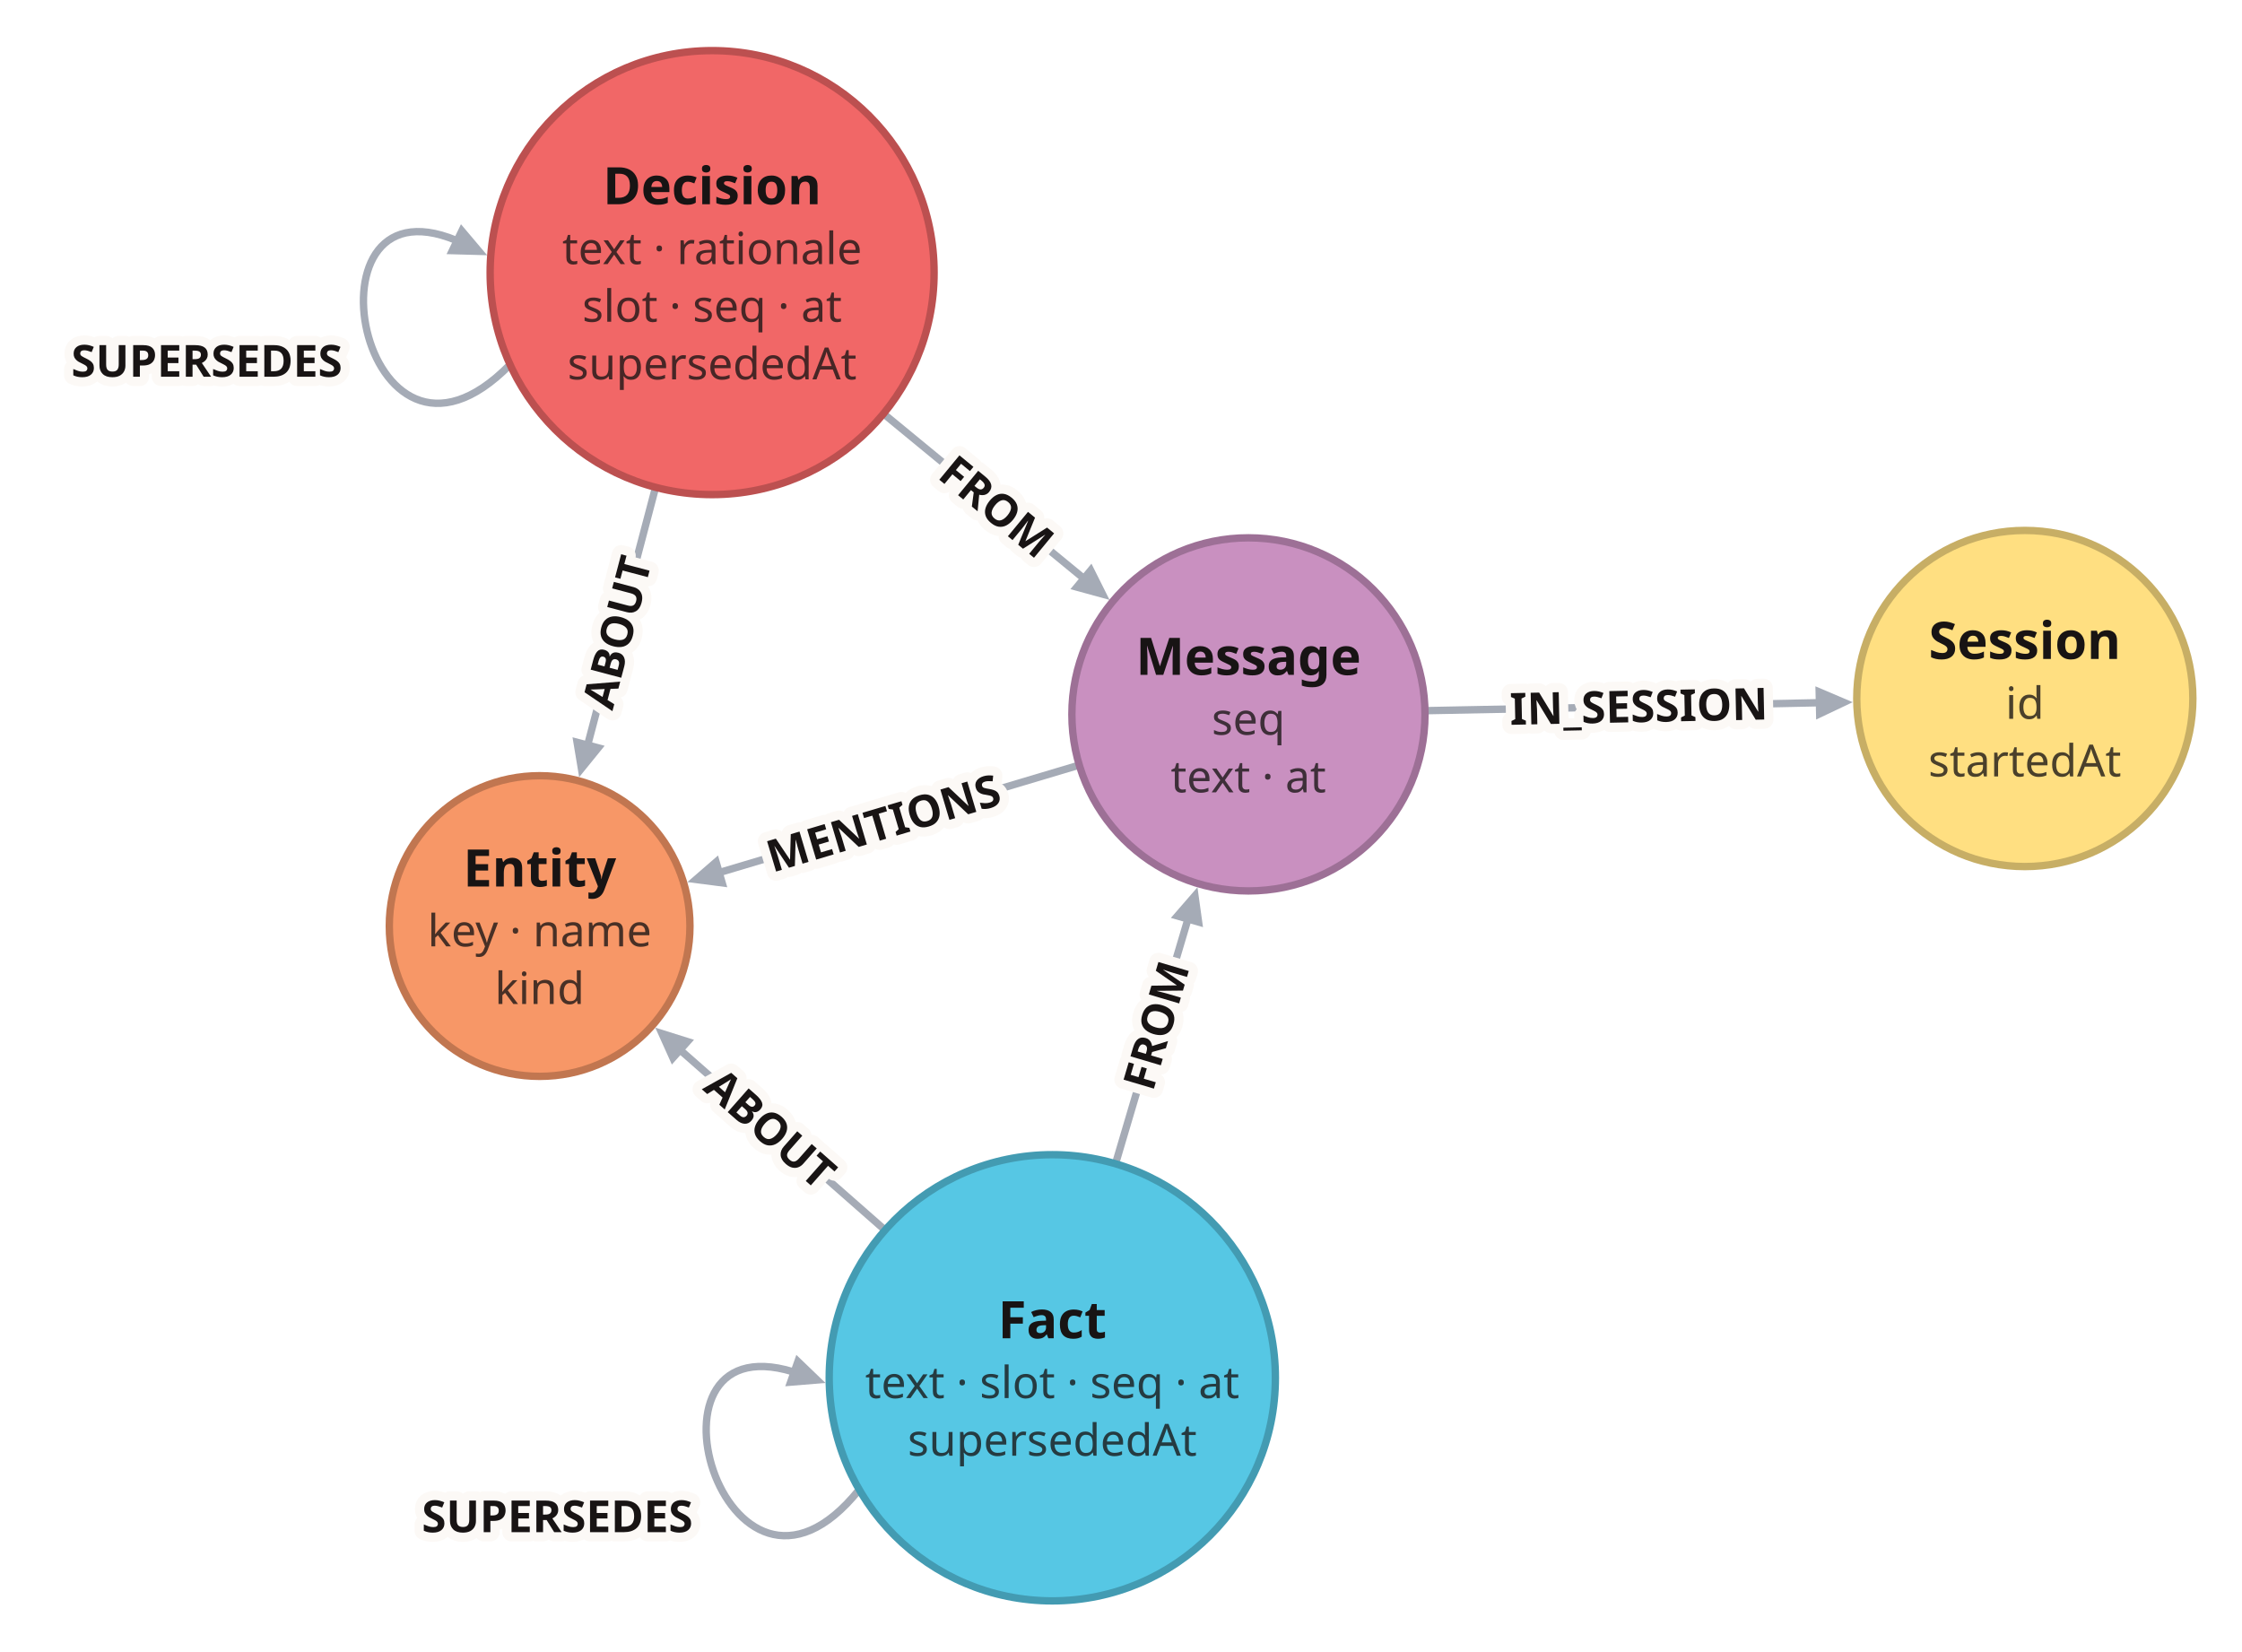
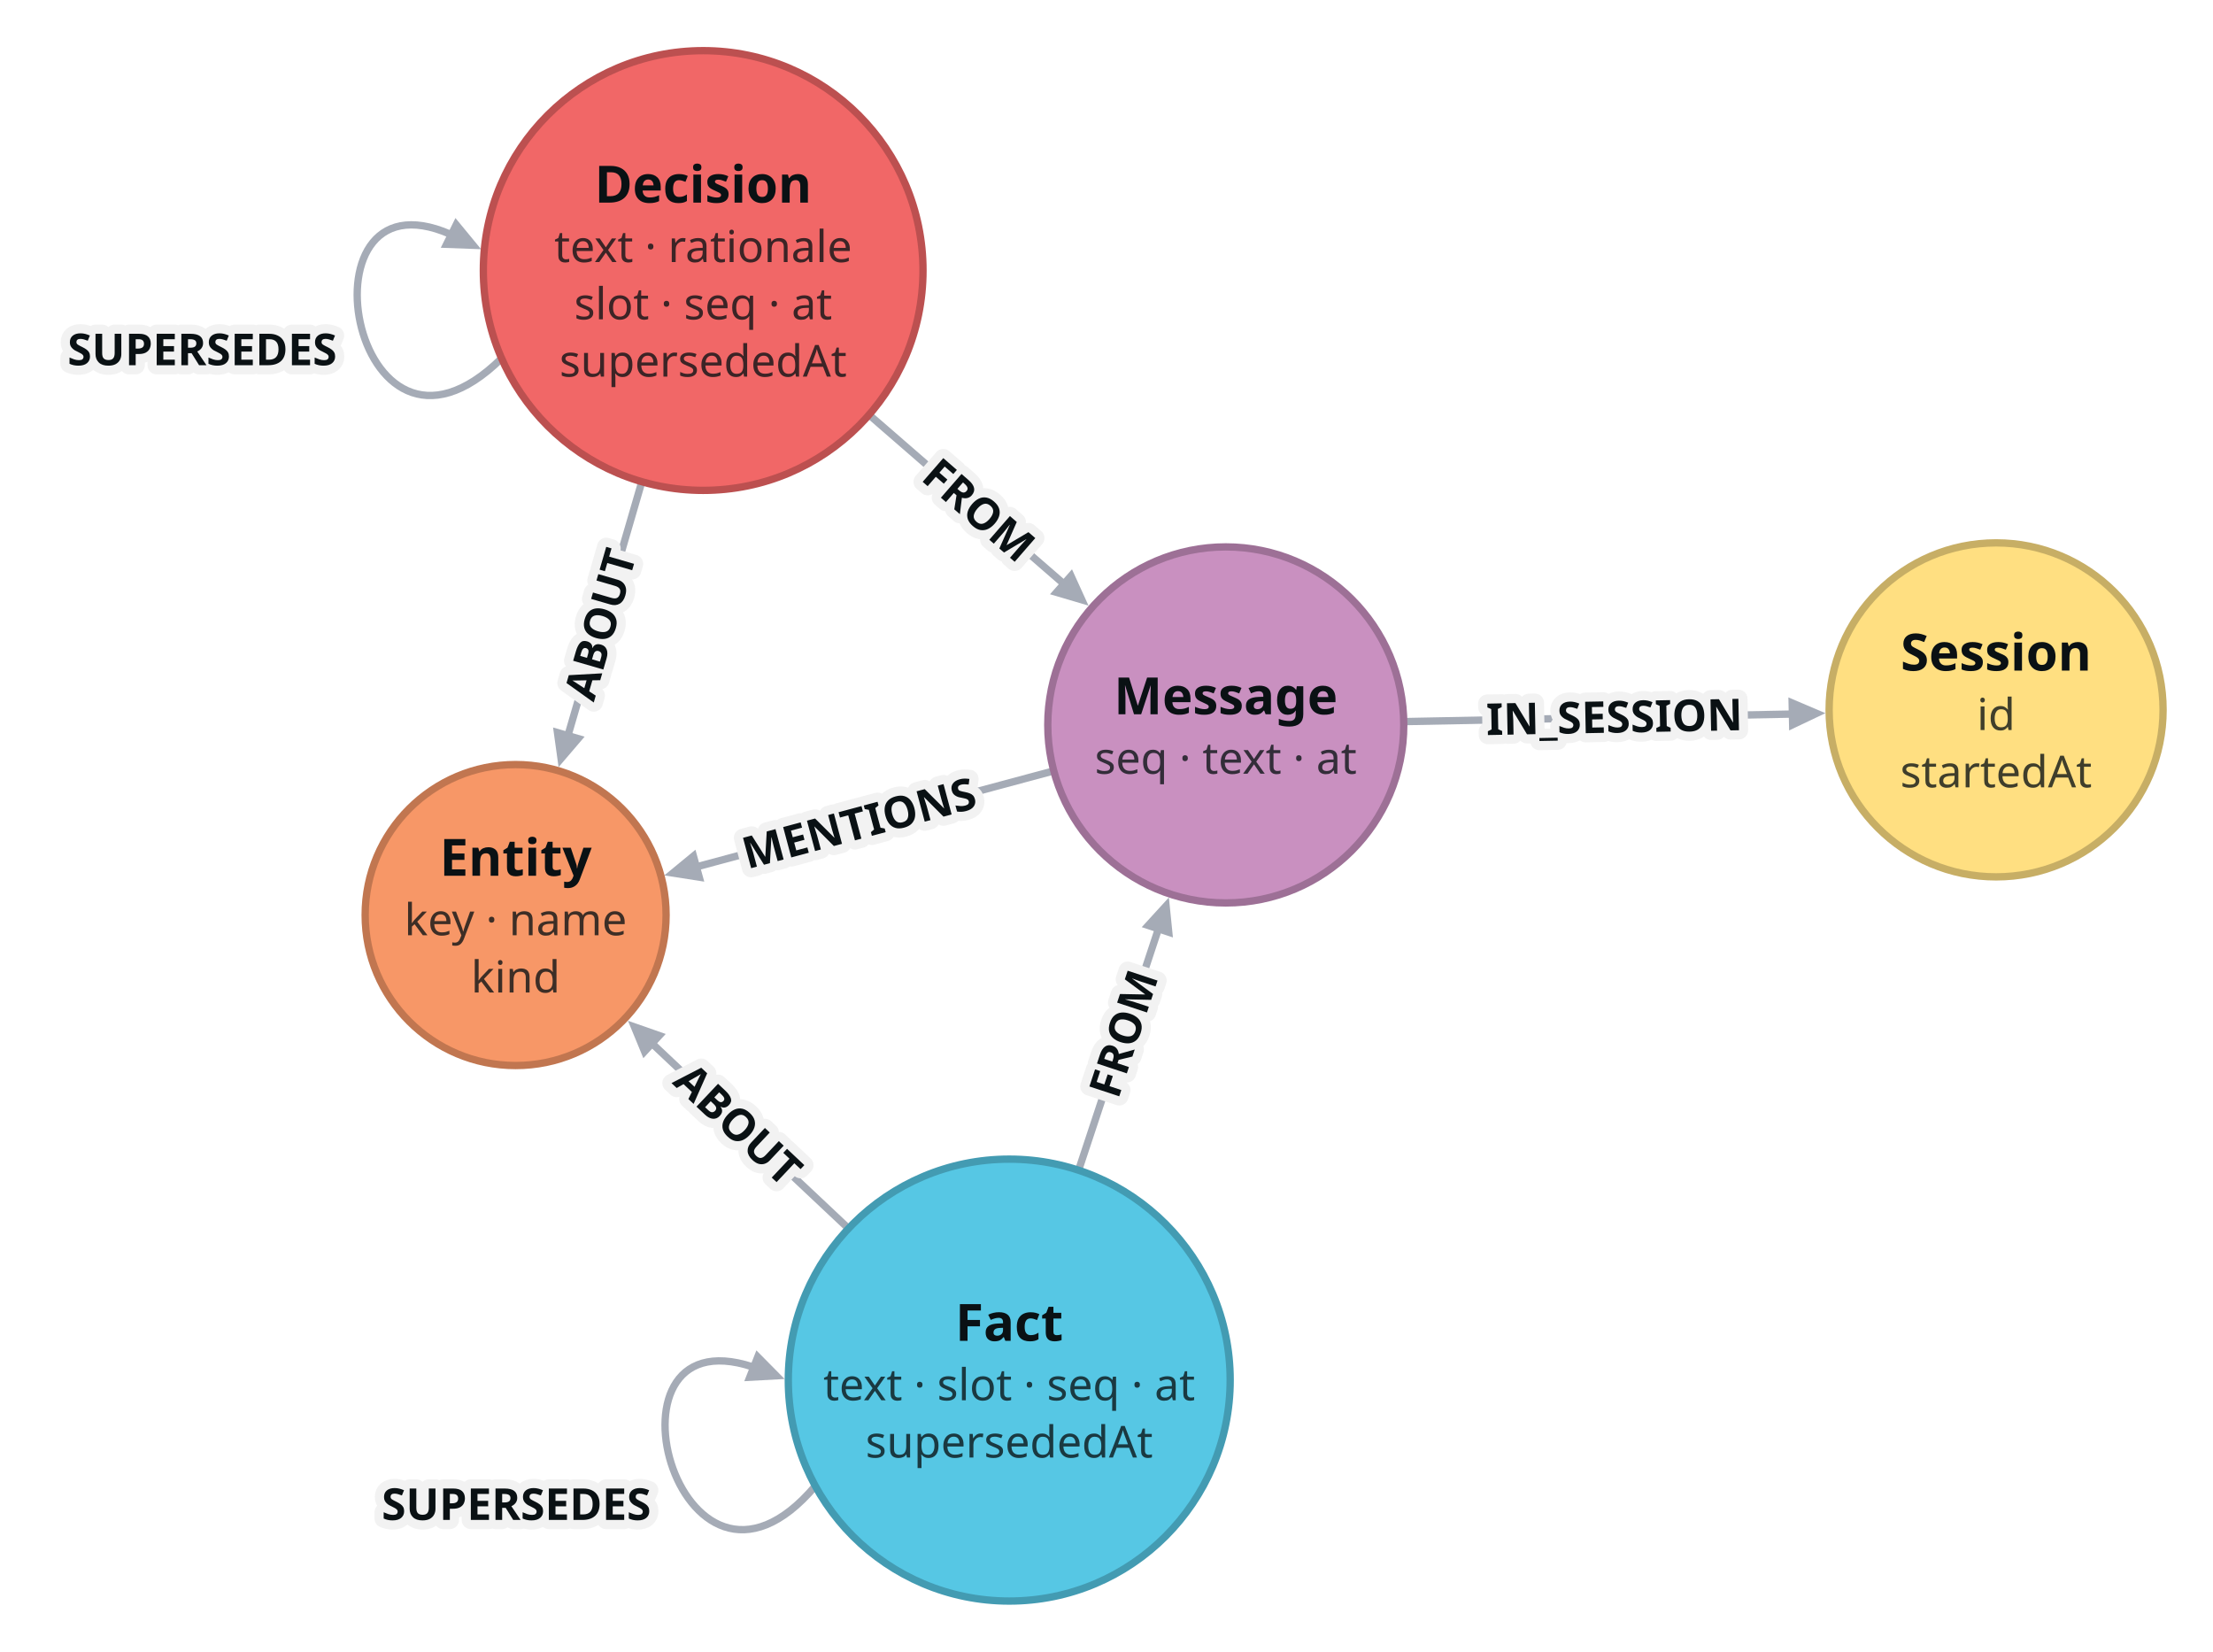
- <svg xmlns="http://www.w3.org/2000/svg" id="d-agent-memory-1-light" width="100%" style="max-width: 607px;" viewBox="-302 -216 607 447" role="img" aria-labelledby="d-agent-memory-1-light-title d-agent-memory-1-light-desc">
-   <style>#d-agent-memory-1-light{font-family:"Public Sans",system-ui,sans-serif}#d-agent-memory-1-light text{text-anchor:middle}#d-agent-memory-1-light .rel{fill:none;stroke:#A5ABB6;stroke-width:2}#d-agent-memory-1-light .dash{stroke-dasharray:6 4}#d-agent-memory-1-light .head{fill:#A5ABB6}#d-agent-memory-1-light .node circle{stroke-width:2}#d-agent-memory-1-light .label{font-size:14px;font-weight:600;fill:#181414}#d-agent-memory-1-light .props{font-size:12px;font-weight:400;fill:#181414;fill-opacity:0.78}#d-agent-memory-1-light .type,#d-agent-memory-1-light .rprops{stroke:#FCF9F6;stroke-width:5px;stroke-linejoin:round;paint-order:stroke}#d-agent-memory-1-light .type{font-size:12px;font-weight:600;fill:#181414}#d-agent-memory-1-light .rprops{font-size:11px;font-weight:400;fill:#4F4E4D}</style>
+ <svg xmlns="http://www.w3.org/2000/svg" id="d-agent-memory-1-light" width="100%" style="max-width: 603px;" viewBox="-297 -218 603 450" role="img" aria-labelledby="d-agent-memory-1-light-title d-agent-memory-1-light-desc">
+   <style>#d-agent-memory-1-light{font-family:"Relate Sans",system-ui,sans-serif}#d-agent-memory-1-light text{text-anchor:middle}#d-agent-memory-1-light .rel{fill:none;stroke:#A5ABB6;stroke-width:2}#d-agent-memory-1-light .dash{stroke-dasharray:6 4}#d-agent-memory-1-light .head{fill:#A5ABB6}#d-agent-memory-1-light .node circle{stroke-width:2}#d-agent-memory-1-light .label{font-size:14px;font-weight:600;fill:#0A1114}#d-agent-memory-1-light .props{font-size:12px;font-weight:400;fill:#0A1114;fill-opacity:0.78}#d-agent-memory-1-light .type,#d-agent-memory-1-light .rprops{stroke:#F2F2F2;stroke-width:5px;stroke-linejoin:round;paint-order:stroke}#d-agent-memory-1-light .type{font-size:12px;font-weight:600;fill:#0A1114}#d-agent-memory-1-light .rprops{font-size:11px;font-weight:400;fill:#59656A}</style>
  <g>
-     <path class="rel" d="M83.8,-23.6 C120.1,-24.3 156.3,-25 192.6,-25.8" />
-     <path class="head" d="M199.6,-25.9 L189.7,-21.2 L189.5,-30.2 Z" />
-     <path class="rel" d="M-9.7,-8.9 C-42.9,1 -76.1,10.9 -109.2,20.8" />
-     <path class="head" d="M-115.9,22.8 L-107.6,15.6 L-105.1,24.2 Z" />
-     <path class="rel" d="M0,99.1 C6.7,76.3 13.5,53.6 20.2,30.9" />
-     <path class="head" d="M22.2,24.2 L23.7,35 L15,32.5 Z" />
-     <path class="rel" d="M-62.8,-104 C-44.2,-88.7 -25.6,-73.4 -7,-58.1" />
-     <path class="head" d="M-1.6,-53.6 L-12.2,-56.5 L-6.5,-63.4 Z" />
-     <path class="rel" d="M-62.4,117 C-81.4,100.3 -100.4,83.6 -119.4,66.9" />
-     <path class="head" d="M-124.6,62.2 L-114.1,65.5 L-120.1,72.2 Z" />
-     <path class="rel" d="M-124.5,-84.1 C-130.8,-60.2 -137.1,-36.3 -143.4,-12.4" />
-     <path class="head" d="M-145.2,-5.6 L-147,-16.4 L-138.3,-14.1 Z" />
-     <path class="rel" d="M-69.4,187.3 C-105.7,232.5 -133.1,138.8 -85.1,156.1" />
-     <path class="head" d="M-78.5,158.4 L-89.4,159.3 L-86.4,150.8 Z" />
-     <path class="rel" d="M-163.9,-117.3 C-204.5,-75.9 -222.4,-171.9 -176.4,-150" />
-     <path class="head" d="M-170.1,-146.9 L-181.1,-147.2 L-177.2,-155.3 Z" />
+     <path class="rel" d="M85.5,-21.4 C121.5,-22.1 157.4,-22.8 193.4,-23.5" />
+     <path class="head" d="M200.4,-23.7 L190.5,-19 L190.3,-28 Z" />
+     <path class="rel" d="M-9.8,-8 C-43,0.9 -76.1,9.8 -109.2,18.7" />
+     <path class="head" d="M-116,20.5 L-107.5,13.5 L-105.1,22.2 Z" />
+     <path class="rel" d="M-3.1,100.8 C4.4,78.2 11.8,55.7 19.3,33.1" />
+     <path class="head" d="M21.5,26.5 L22.6,37.4 L14.1,34.6 Z" />
+     <path class="rel" d="M-60.2,-105 C-42,-89.2 -23.8,-73.4 -5.6,-57.6" />
+     <path class="head" d="M-0.4,-53 L-10.9,-56.1 L-4.9,-62.9 Z" />
+     <path class="rel" d="M-65.8,116.7 C-84.2,99.4 -102.5,82.2 -120.8,64.9" />
+     <path class="head" d="M-125.9,60.1 L-115.6,63.7 L-121.7,70.3 Z" />
+     <path class="rel" d="M-122.1,-86.8 C-129,-63.1 -135.9,-39.4 -142.8,-15.7" />
+     <path class="head" d="M-144.8,-9 L-146.3,-19.8 L-137.7,-17.3 Z" />
+     <path class="rel" d="M-74.8,186.8 C-112.3,231.1 -137.2,136.7 -89.7,155.2" />
+     <path class="head" d="M-83.2,157.7 L-94.2,158.3 L-90.9,149.9 Z" />
+     <path class="rel" d="M-160.3,-120.4 C-201.6,-79.7 -217.8,-176 -172.2,-153.2" />
+     <path class="head" d="M-165.9,-150.1 L-176.9,-150.5 L-172.9,-158.6 Z" />
  </g>
  <g>
-     <g class="node" transform="translate(36,-22.6)">
-       <circle r="47.8" fill="#C990C0" stroke="#9D7096" />
-       <text class="label" y="-15.6" dy="0.35em">Message</text>
-       <text class="props" y="1.3" dy="0.35em">seq</text>
-       <text class="props" y="16.9" dy="0.35em">text · at</text>
+     <g class="node" transform="translate(37,-20.5)">
+       <circle r="48.5" fill="#C990C0" stroke="#9D7096" />
+       <text class="label" y="-7.8" dy="0.35em">Message</text>
+       <text class="props" y="9.1" dy="0.35em">seq · text · at</text>
    </g>
-     <g class="node" transform="translate(246.2,-26.9)">
+     <g class="node" transform="translate(246.9,-24.6)">
      <circle r="45.5" fill="#FFDF81" stroke="#C7AE65" />
      <text class="label" y="-15.6" dy="0.35em">Session</text>
      <text class="props" y="1.3" dy="0.35em">id</text>
      <text class="props" y="16.9" dy="0.35em">startedAt</text>
    </g>
-     <g class="node" transform="translate(-155.9,34.7)">
-       <circle r="40.7" fill="#F79767" stroke="#C17650" />
+     <g class="node" transform="translate(-156.5,31.3)">
+       <circle r="41" fill="#F79767" stroke="#C17650" />
      <text class="label" y="-15.6" dy="0.35em">Entity</text>
      <text class="props" y="1.3" dy="0.35em">key · name</text>
      <text class="props" y="16.9" dy="0.35em">kind</text>
    </g>
-     <g class="node" transform="translate(-17.1,157)">
-       <circle r="60.4" fill="#56C7E4" stroke="#439BB2" />
+     <g class="node" transform="translate(-22,158)">
+       <circle r="60.2" fill="#56C7E4" stroke="#439BB2" />
      <text class="label" y="-15.6" dy="0.35em">Fact</text>
      <text class="props" y="1.3" dy="0.35em">text · slot · seq · at</text>
      <text class="props" y="16.9" dy="0.35em">supersededAt</text>
    </g>
-     <g class="node" transform="translate(-109.2,-142.2)">
-       <circle r="60.1" fill="#F16767" stroke="#BC5050" />
+     <g class="node" transform="translate(-105.4,-144.3)">
+       <circle r="59.9" fill="#F16767" stroke="#BC5050" />
      <text class="label" y="-23.4" dy="0.35em">Decision</text>
      <text class="props" y="-6.5" dy="0.35em">text · rationale</text>
      <text class="props" y="9.1" dy="0.35em">slot · seq · at</text>
      <text class="props" y="24.7" dy="0.35em">supersededAt</text>
    </g>
  </g>
  <g>
-     <g transform="translate(141.7,-24.7) rotate(-1.2)">
+     <g transform="translate(142.9,-22.6) rotate(-1.1)">
      <text class="type" y="0" dy="0.35em">IN_SESSION</text>
    </g>
-     <g transform="translate(-62.8,6.9) rotate(-16.6)">
+     <g transform="translate(-62.9,6.3) rotate(-15)">
      <text class="type" y="0" dy="0.35em">MENTIONS</text>
    </g>
-     <g transform="translate(11.1,61.6) rotate(-73.5)">
+     <g transform="translate(9.2,63.6) rotate(-71.7)">
      <text class="type" y="0" dy="0.35em">FROM</text>
    </g>
-     <g transform="translate(-32.2,-78.8) rotate(39.5)">
+     <g transform="translate(-30.3,-79) rotate(41)">
      <text class="type" y="0" dy="0.35em">FROM</text>
    </g>
-     <g transform="translate(-93.5,89.6) rotate(41.4)">
+     <g transform="translate(-95.9,88.4) rotate(43.3)">
      <text class="type" y="0" dy="0.35em">ABOUT</text>
    </g>
-     <g transform="translate(-134.9,-44.8) rotate(-75.2)">
+     <g transform="translate(-133.4,-47.9) rotate(-73.8)">
      <text class="type" y="0" dy="0.35em">ABOUT</text>
    </g>
-     <g transform="translate(-151.1,194.6)">
+     <g transform="translate(-156.3,191.9)">
      <text class="type" y="0" dy="0.35em">SUPERSEDES</text>
    </g>
-     <g transform="translate(-246,-118.2)">
+     <g transform="translate(-241.9,-122.7)">
      <text class="type" y="0" dy="0.35em">SUPERSEDES</text>
    </g>
  </g>
</svg>
